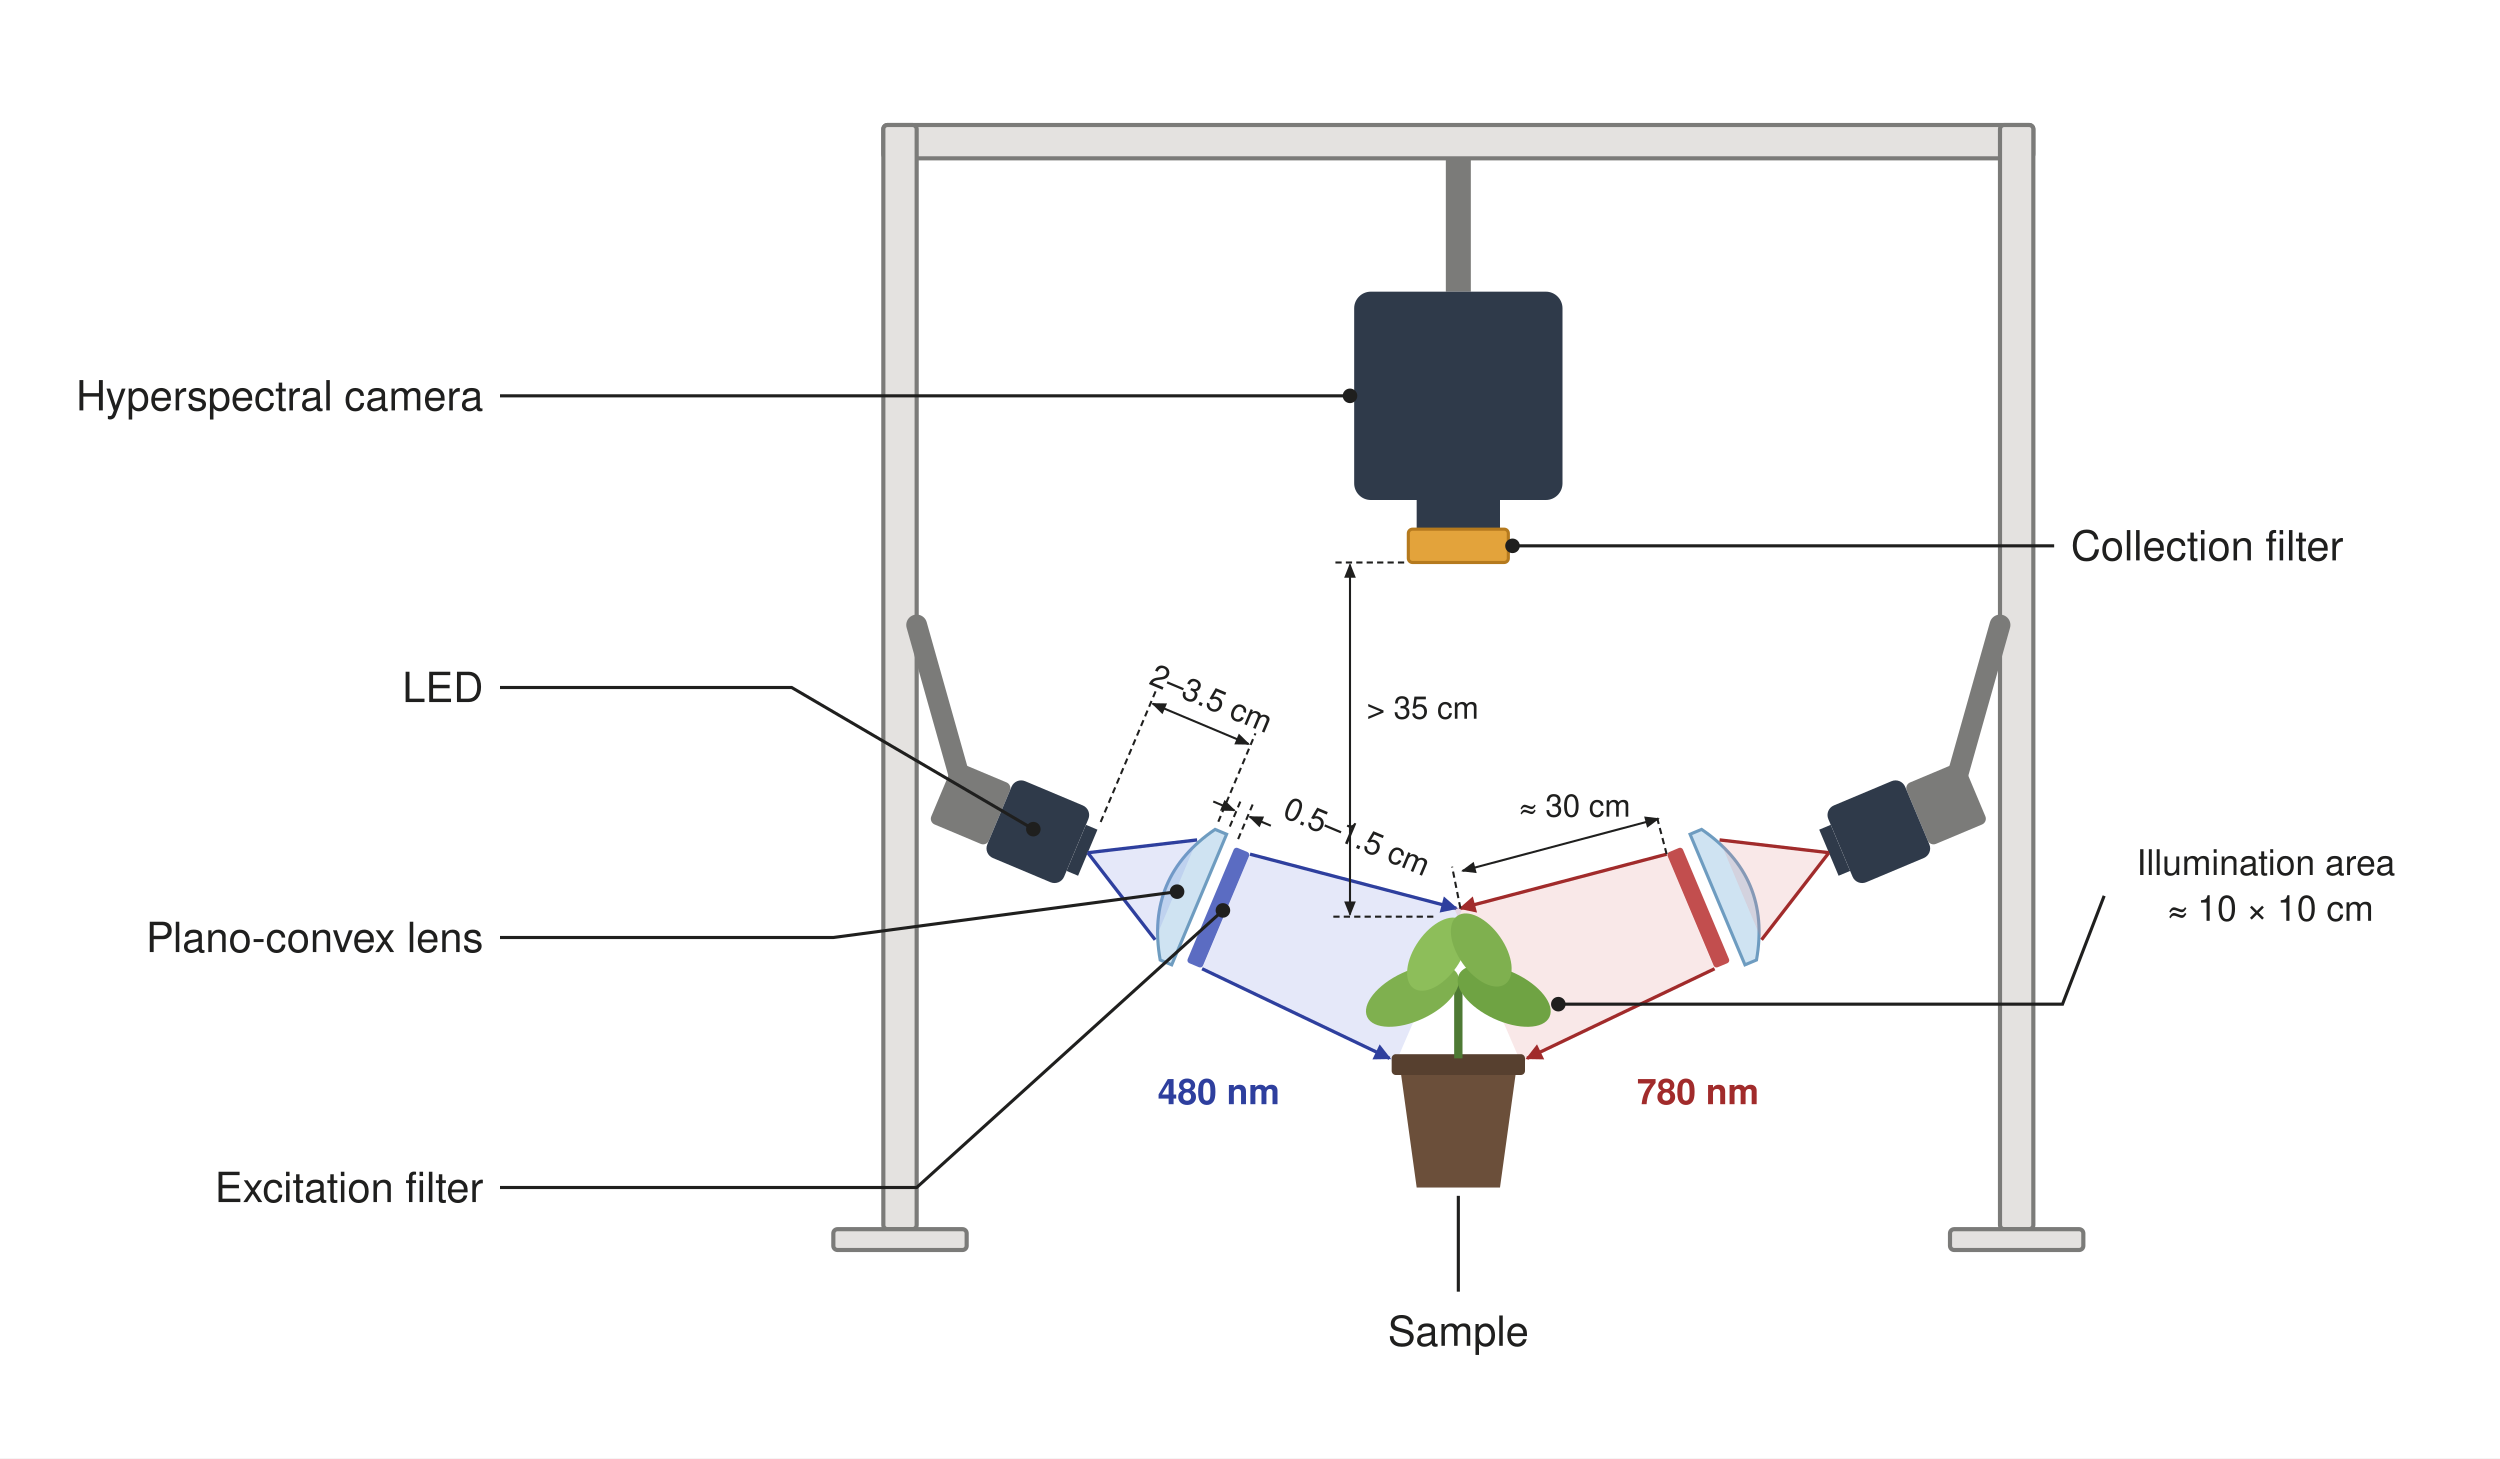
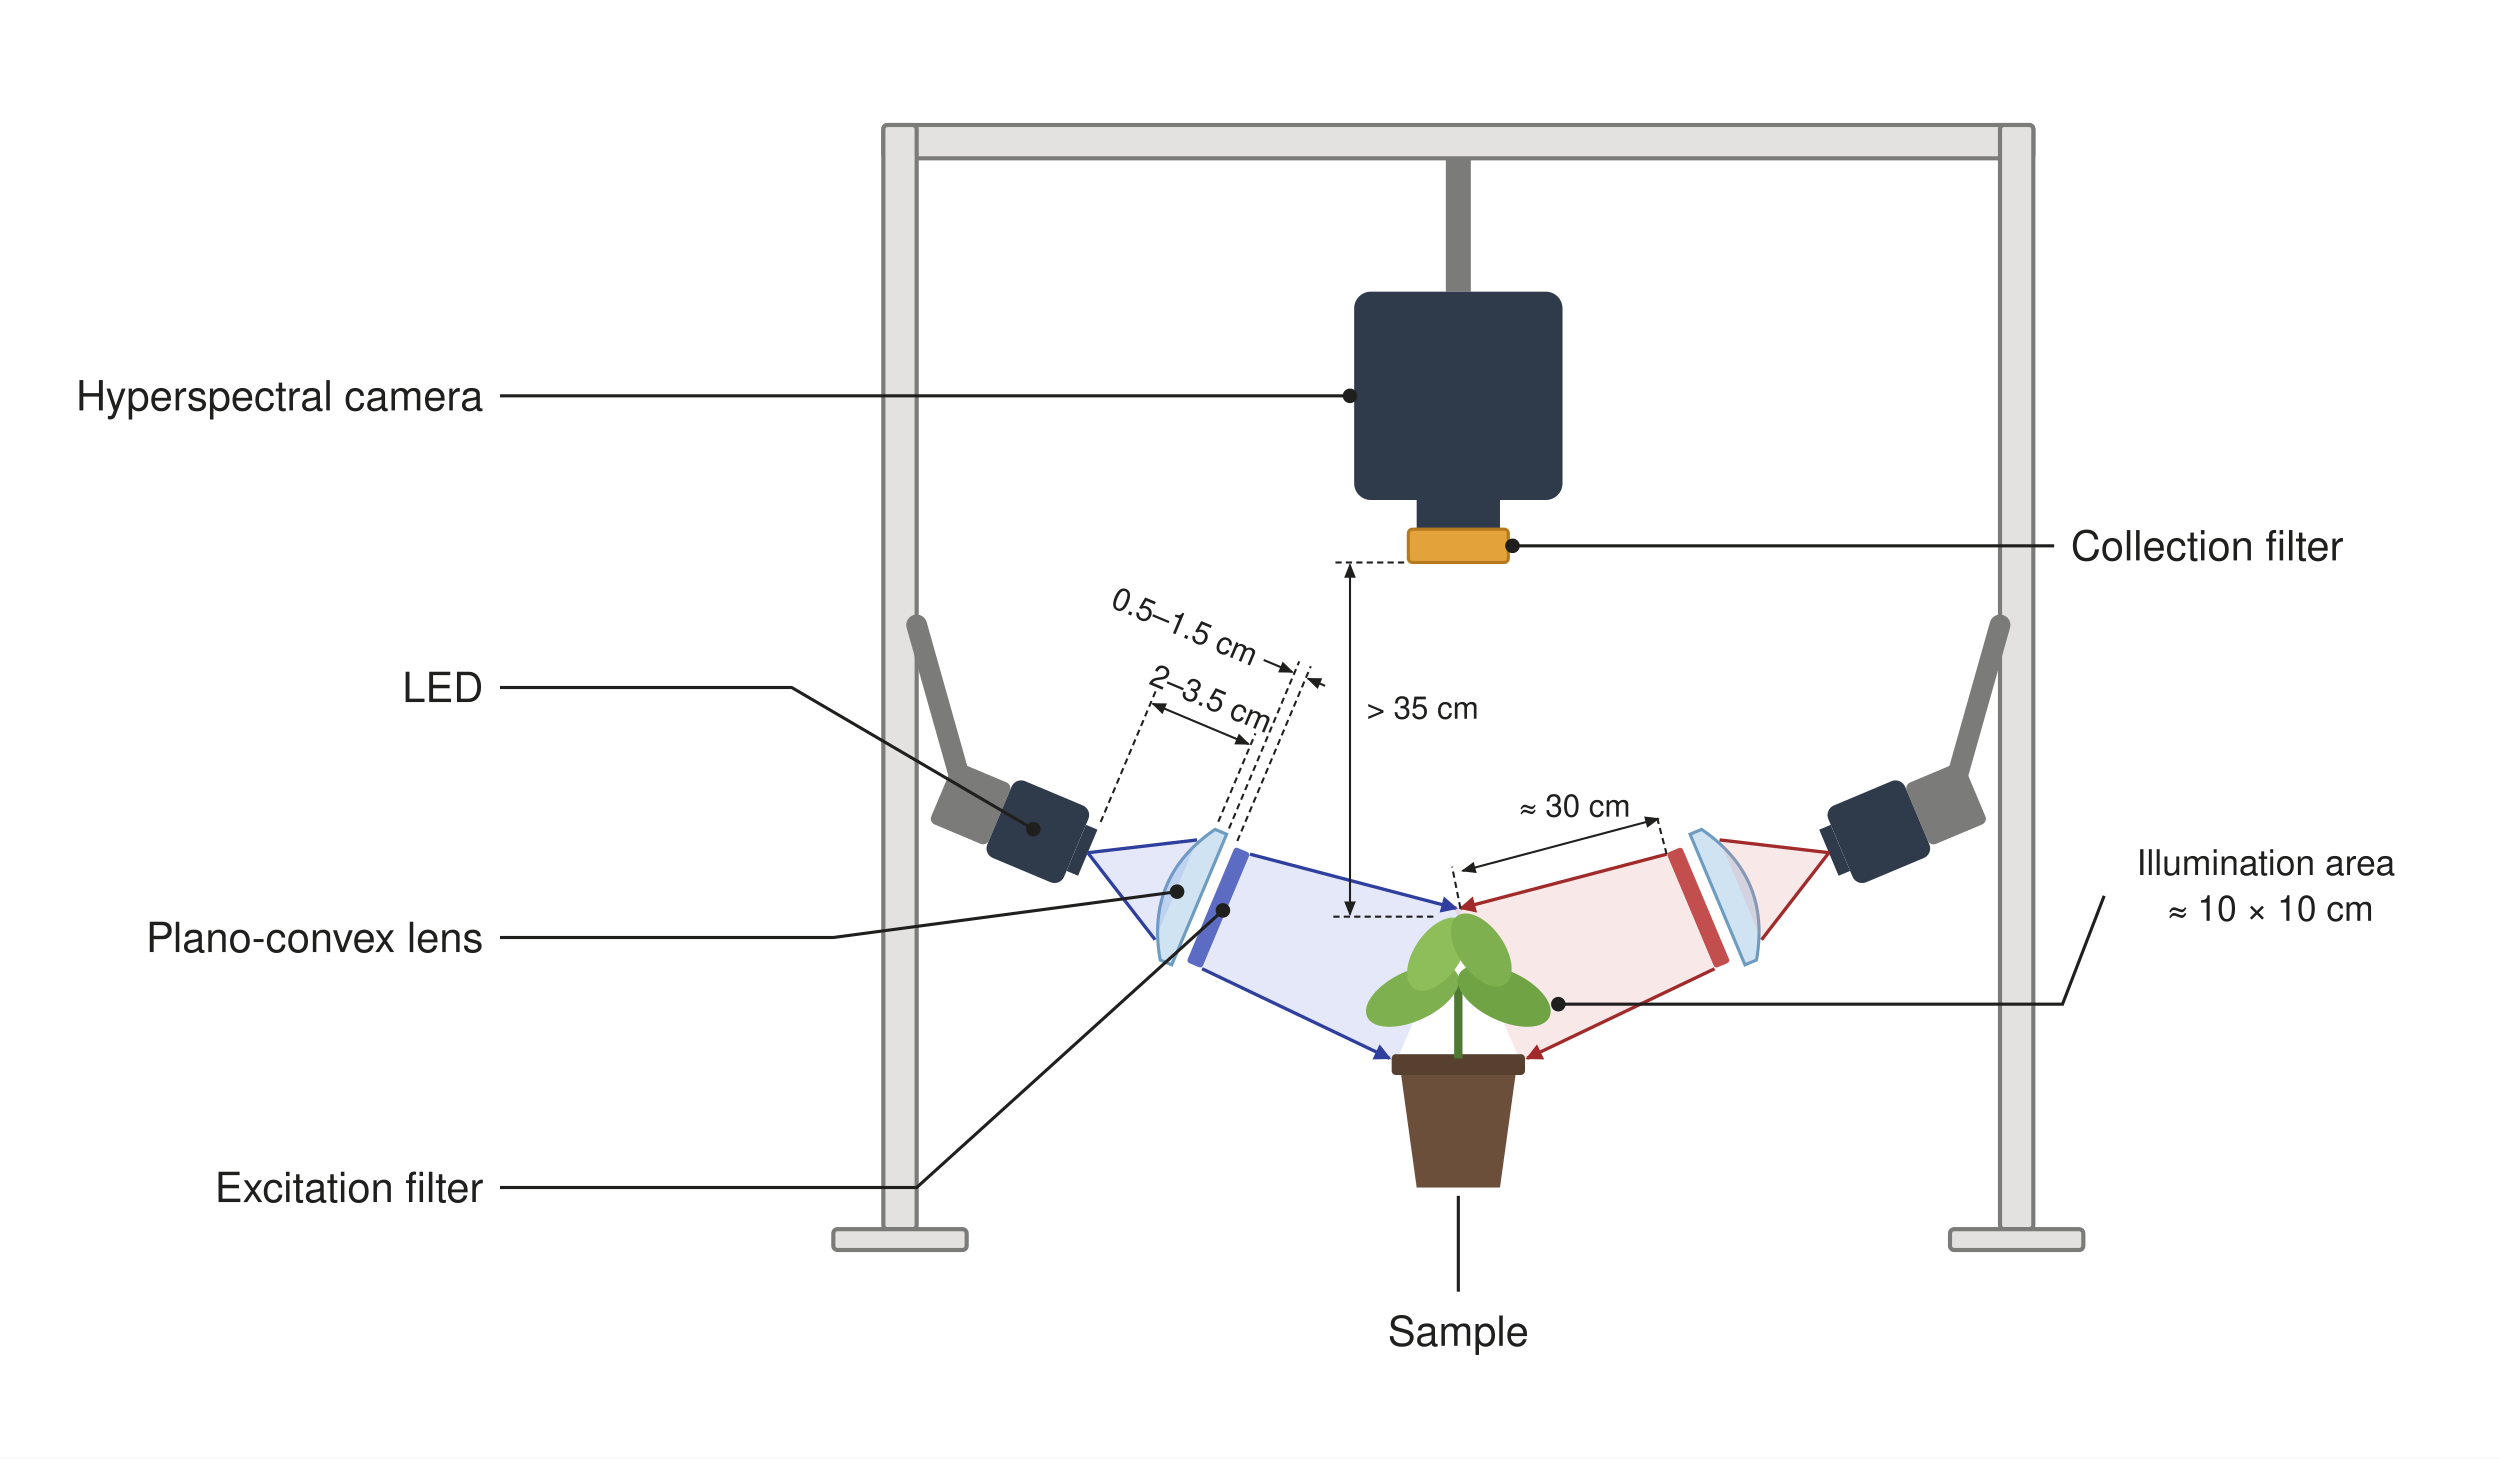
<svg xmlns="http://www.w3.org/2000/svg" viewBox="0 0 1200 700" width="1200" height="700" font-family="Helvetica, Arial, sans-serif">
  <rect width="1200" height="700" fill="#FFFFFF" />
  <defs>
    <marker id="ray" viewBox="0 0 10 10" refX="9" refY="5" markerWidth="5" markerHeight="5" orient="auto">
      <path d="M0,0 L10,5 L0,10 Z" fill="#2E3F9E" />
    </marker>
    <marker id="rayR" viewBox="0 0 10 10" refX="9" refY="5" markerWidth="5" markerHeight="5" orient="auto">
      <path d="M0,0 L10,5 L0,10 Z" fill="#A12B2B" />
    </marker>
    <marker id="dim" viewBox="0 0 10 10" refX="9" refY="5" markerWidth="7" markerHeight="7" orient="auto-start-reverse">
      <path d="M0,1 L10,5 L0,9 Z" fill="#1F1F1E" />
    </marker>
  </defs>
  <g transform="translate(200,0)">
    <g id="beam">
      <polygon points="400,410 502,436 470,510 377,465" fill="#7B8CE0" opacity="0.2" />
      <g stroke="#2E3F9E" stroke-width="1.6" fill="none" marker-end="url(#ray)">
        <line x1="400" y1="410" x2="499" y2="436" />
        <line x1="377" y1="465" x2="467" y2="508" />
      </g>
    </g>
    <g transform="translate(1000,0) scale(-1,1)">
      <g id="beamR">
        <polygon points="400,410 502,436 470,510 377,465" fill="#E08A8A" opacity="0.2" />
        <g stroke="#A12B2B" stroke-width="1.6" fill="none" marker-end="url(#rayR)">
          <line x1="400" y1="410" x2="499" y2="436" />
          <line x1="377" y1="465" x2="467" y2="508" />
        </g>
      </g>
    </g>
    <g fill="#E4E2E0" stroke="#7B7B79" stroke-width="2">
      <rect x="224" y="60" width="552" height="16" rx="2" />
      <rect x="224" y="60" width="16" height="530" rx="2" />
      <rect x="760" y="60" width="16" height="530" rx="2" />
      <rect x="200" y="590" width="64" height="10" rx="2" />
      <rect x="736" y="590" width="64" height="10" rx="2" />
    </g>
    <g stroke="#7B7B79" stroke-width="10" stroke-linecap="round">
      <line x1="240" y1="300" x2="262" y2="378" />
      <line x1="760" y1="300" x2="738" y2="378" />
    </g>
    <rect x="494" y="76" width="12" height="64" fill="#7B7B79" />
    <rect x="450" y="140" width="100" height="100" rx="8" fill="#2F3A4A" />
    <rect x="480" y="240" width="40" height="14" fill="#2F3A4A" />
    <rect x="476" y="254" width="48" height="16" rx="2" fill="#E3A33B" stroke="#B57A1E" stroke-width="1.5" />
    <g id="head" transform="translate(300,400) rotate(22.8)">
      <rect x="-52" y="-16" width="30" height="32" rx="3" fill="#7B7B79" />
      <rect x="-22" y="-20" width="40" height="40" rx="5" fill="#2F3A4A" />
      <rect x="18" y="-12" width="6" height="24" fill="#2F3A4A" />
      <path d="M82,-34 L76,-34 Q54,0 76,34 L82,34 Z" fill="#CFE3F2" stroke="#6E9CC0" stroke-width="1.5" />
      <rect x="88" y="-30" width="8" height="60" rx="1.5" fill="#5B6CC2" />
      <polygon points="24,0 70,-26 70,26" fill="#7B8CE0" opacity="0.2" />
      <g stroke="#2E3F9E" stroke-width="1.6" fill="none">
        <line x1="24" y1="0" x2="70" y2="-26" />
        <line x1="24" y1="0" x2="70" y2="26" />
      </g>
    </g>
    <g transform="translate(1000,0) scale(-1,1)">
      <g id="headR" transform="translate(300,400) rotate(22.8)">
        <rect x="-52" y="-16" width="30" height="32" rx="3" fill="#7B7B79" />
        <rect x="-22" y="-20" width="40" height="40" rx="5" fill="#2F3A4A" />
        <rect x="18" y="-12" width="6" height="24" fill="#2F3A4A" />
        <path d="M82,-34 L76,-34 Q54,0 76,34 L82,34 Z" fill="#CFE3F2" stroke="#6E9CC0" stroke-width="1.5" />
        <rect x="88" y="-30" width="8" height="60" rx="1.5" fill="#C24E4E" />
        <polygon points="24,0 70,-26 70,26" fill="#E08A8A" opacity="0.2" />
        <g stroke="#A12B2B" stroke-width="1.6" fill="none">
          <line x1="24" y1="0" x2="70" y2="-26" />
          <line x1="24" y1="0" x2="70" y2="26" />
        </g>
      </g>
    </g>
    <g transform="translate(300,400) rotate(22.8)" font-size="15" fill="#1F1F1E" text-anchor="middle">
      <g stroke="#1F1F1E" stroke-width="1" fill="none">
        <line x1="24" y1="-16" x2="24" y2="-84" stroke-dasharray="3 2" />
        <line x1="76" y1="-38" x2="76" y2="-84" stroke-dasharray="3 2" />
-         <line x1="82" y1="-38" x2="82" y2="-52" stroke-dasharray="3 2" />
-         <line x1="88" y1="-34" x2="88" y2="-52" stroke-dasharray="3 2" />
        <line x1="25" y1="-78" x2="75" y2="-78" marker-start="url(#dim)" marker-end="url(#dim)" />
-         <line x1="70" y1="-46" x2="81" y2="-46" marker-end="url(#dim)" />
-         <line x1="100" y1="-46" x2="89" y2="-46" marker-end="url(#dim)" />
+       </g>
+       <g stroke="#1F1F1E" stroke-width="1" fill="none">
+         <line x1="82" y1="-37" x2="82" y2="-124" stroke-dasharray="3 2" />
+         <line x1="88" y1="-33" x2="88" y2="-124" stroke-dasharray="3 2" />
+         <line x1="66" y1="-118" x2="81" y2="-118" marker-end="url(#dim)" />
+         <line x1="98" y1="-118" x2="89" y2="-118" marker-end="url(#dim)" />
      </g>
      <text x="50" y="-86">2–3.5 cm</text>
-       <text x="103" y="-52" text-anchor="start">0.5–1.5 cm</text>
+       <text x="62" y="-113" text-anchor="end">0.5–1.5 cm</text>
    </g>
    <path d="M472,512 L528,512 L520,570 L480,570 Z" fill="#6B4F3A" />
    <rect x="468" y="506" width="64" height="10" rx="2" fill="#57402F" />
    <path d="M500,508 L500,470" stroke="#4E7A34" stroke-width="4" />
    <ellipse cx="478" cy="478" rx="24" ry="12" transform="rotate(-25 478 478)" fill="#7FB04F" />
    <ellipse cx="522" cy="478" rx="24" ry="12" transform="rotate(25 522 478)" fill="#6FA343" />
    <ellipse cx="490" cy="458" rx="20" ry="11" transform="rotate(-55 490 458)" fill="#8DBE5A" />
    <ellipse cx="511" cy="456" rx="20" ry="11" transform="rotate(55 511 456)" fill="#7FB04F" />
  </g>
  <g stroke="#1F1F1E" stroke-width="1.5" fill="none">
    <polyline points="240,190 648,190" />
    <polyline points="986,262 726,262" />
    <polyline points="240,330 380,330 496,398" />
    <polyline points="240,450 400,450 565,428" />
    <polyline points="240,570 440,570 587,437" />
    <polyline points="700,620 700,574" />
  </g>
  <g fill="#1F1F1E" font-size="20">
    <circle cx="648" cy="190" r="3.5" />
    <circle cx="726" cy="262" r="3.5" />
    <circle cx="496" cy="398" r="3.5" />
    <circle cx="565" cy="428" r="3.5" />
    <circle cx="587" cy="437" r="3.5" />
    <text x="232" y="197" text-anchor="end">Hyperspectral camera</text>
    <text x="994" y="269">Collection filter</text>
    <text x="232" y="337" text-anchor="end">LED</text>
    <text x="232" y="457" text-anchor="end">Plano-convex lens</text>
    <text x="232" y="577" text-anchor="end">Excitation filter</text>
    <text x="700" y="646" text-anchor="middle">Sample</text>
  </g>
-   <g font-size="17" font-weight="600" text-anchor="middle">
-     <text x="585" y="530" fill="#2E3F9E">480 nm</text>
-     <text x="815" y="530" fill="#A12B2B">780 nm</text>
-   </g>
  <g stroke="#1F1F1E" stroke-width="1" fill="none">
    <line x1="674" y1="270" x2="640" y2="270" stroke-dasharray="3 2" />
    <line x1="688" y1="440" x2="640" y2="440" stroke-dasharray="3 2" />
    <line x1="648" y1="271" x2="648" y2="439" marker-start="url(#dim)" marker-end="url(#dim)" />
    <line x1="796" y1="393" x2="702" y2="418" marker-start="url(#dim)" marker-end="url(#dim)" />
    <line x1="800" y1="410" x2="795" y2="391" stroke-dasharray="3 2" />
    <line x1="701" y1="436" x2="697" y2="416" stroke-dasharray="3 2" />
  </g>
  <g font-size="15" fill="#1F1F1E">
    <text x="656" y="345" text-anchor="start">&gt; 35 cm</text>
    <text x="756" y="392" text-anchor="middle">≈ 30 cm</text>
  </g>
  <polyline points="1010,430 990,482 748,482" stroke="#1F1F1E" stroke-width="1.5" fill="none" />
  <circle cx="748" cy="482" r="3.5" fill="#1F1F1E" />
  <text x="1090" y="420" font-size="17" fill="#1F1F1E" text-anchor="middle">
    <tspan x="1090">Illumination area</tspan>
    <tspan x="1090" dy="22">≈ 10 × 10 cm</tspan>
  </text>
</svg>
